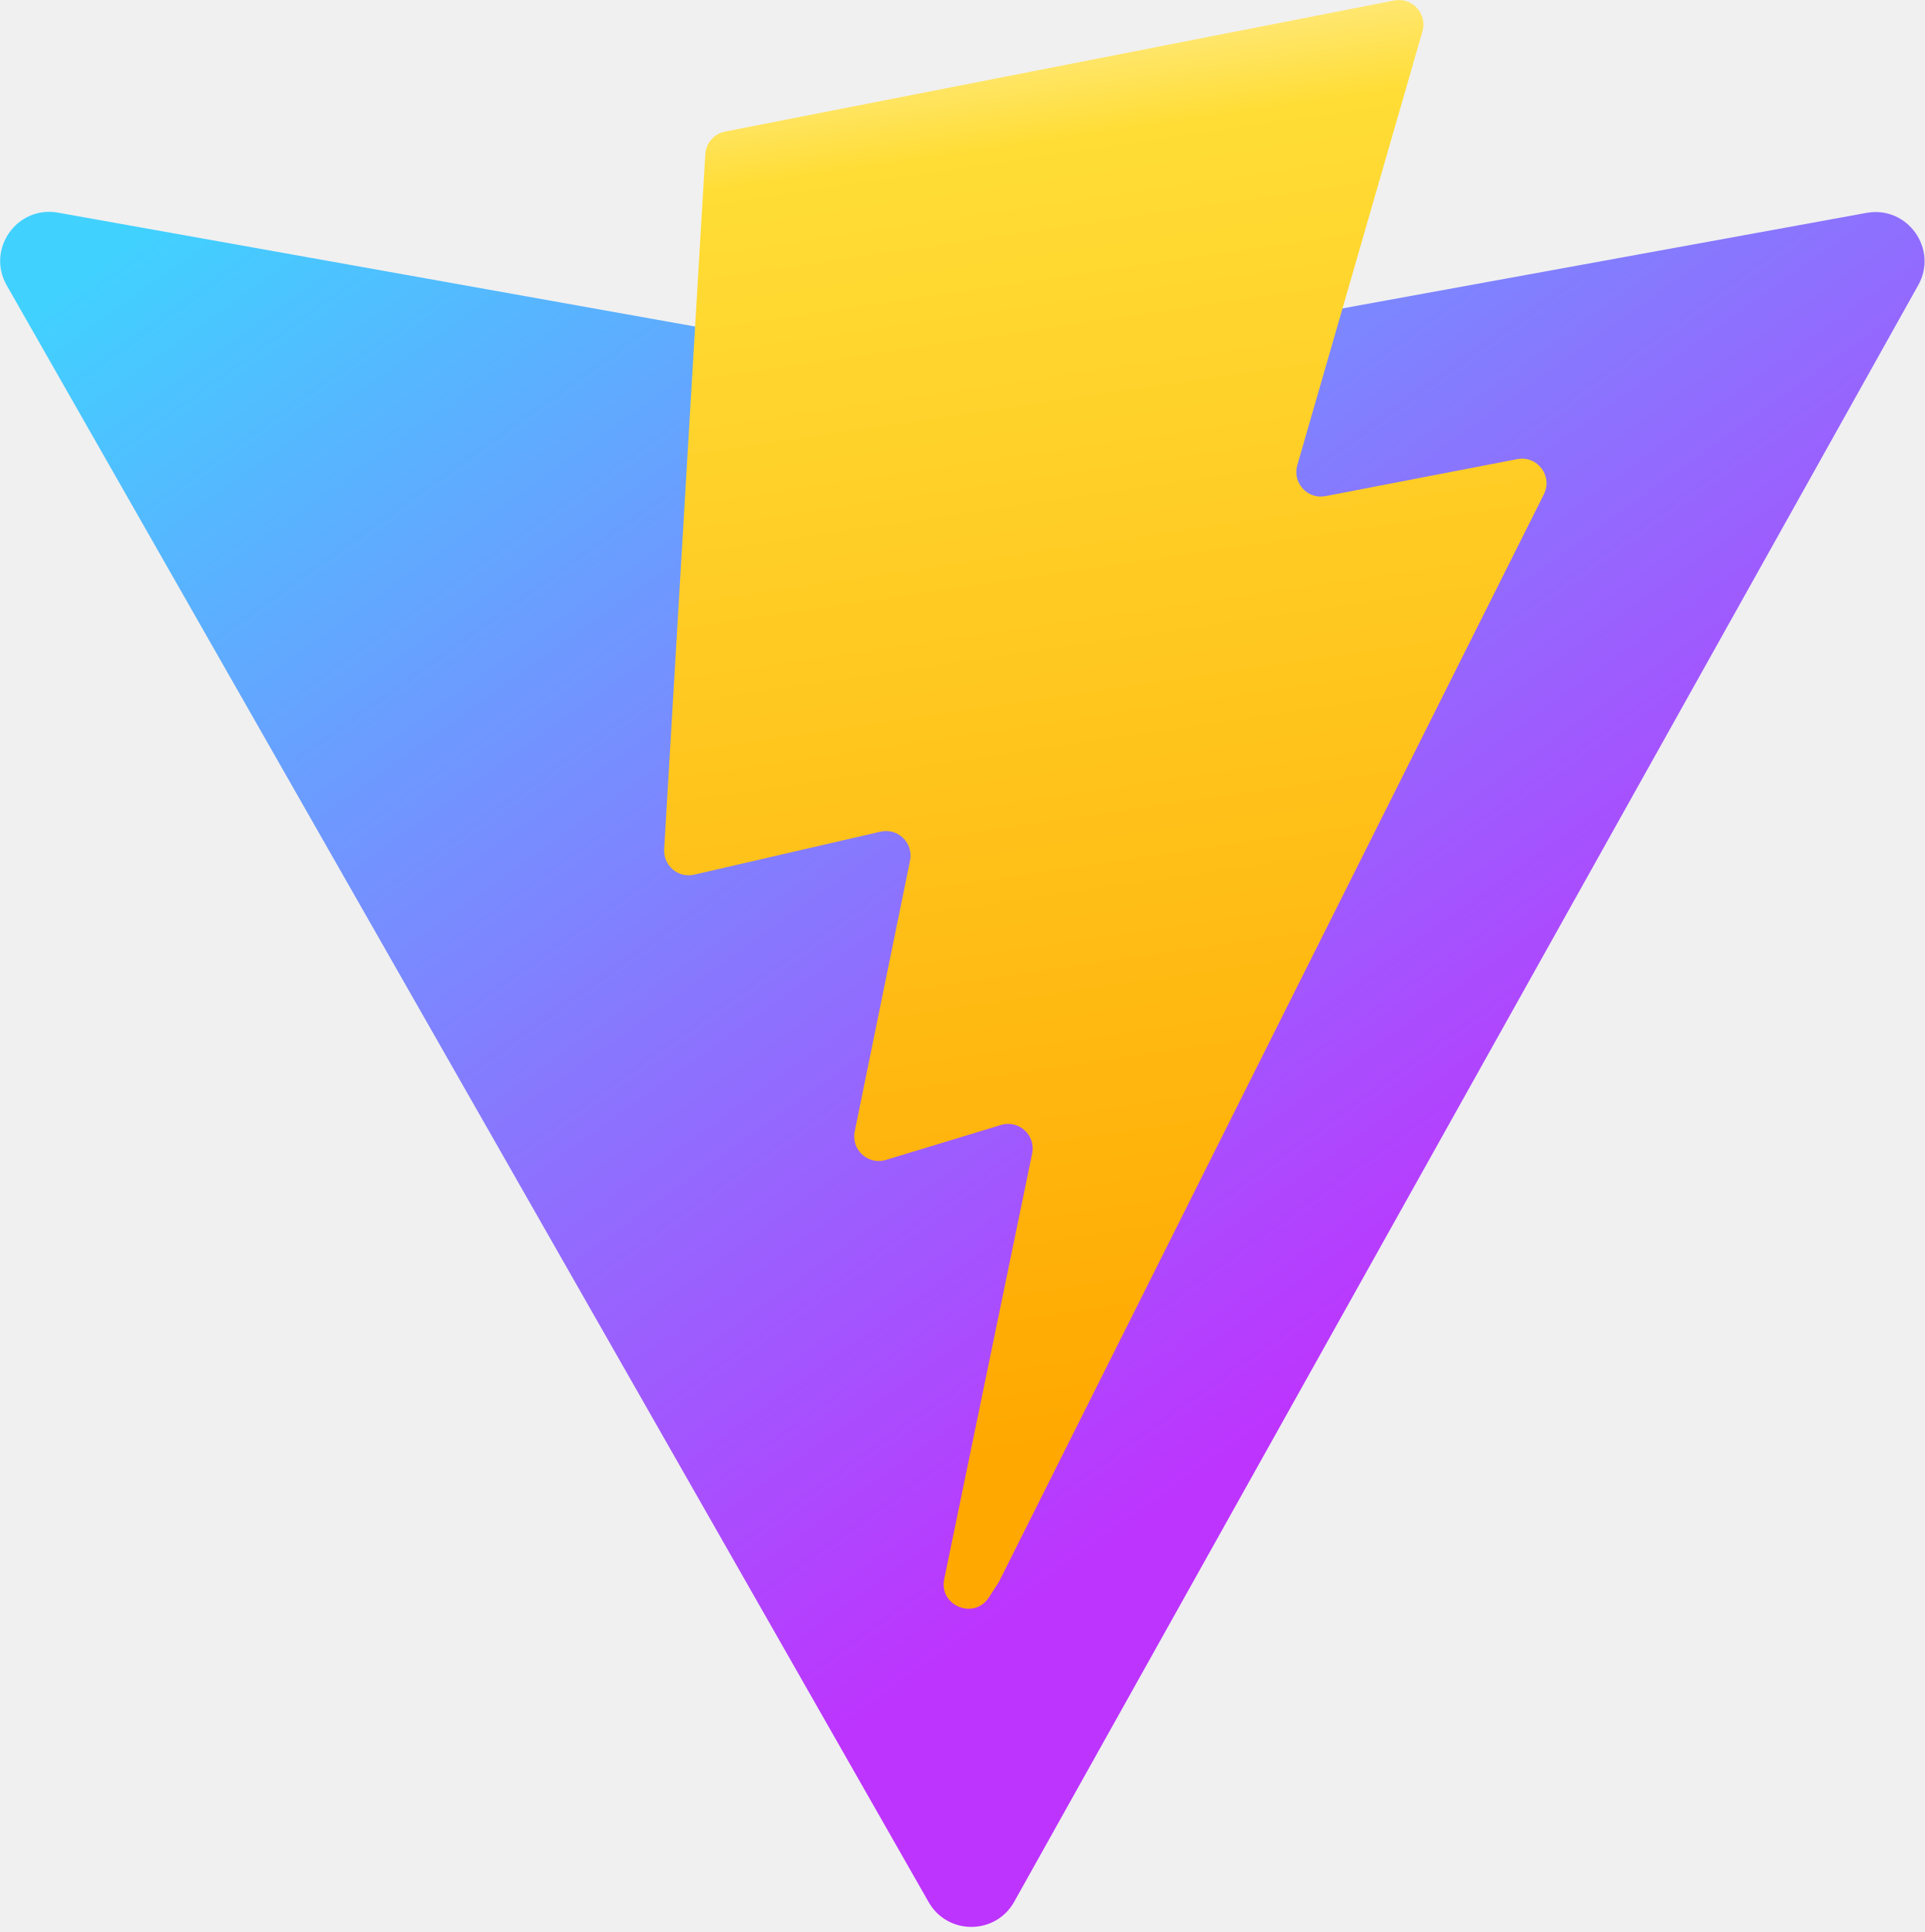
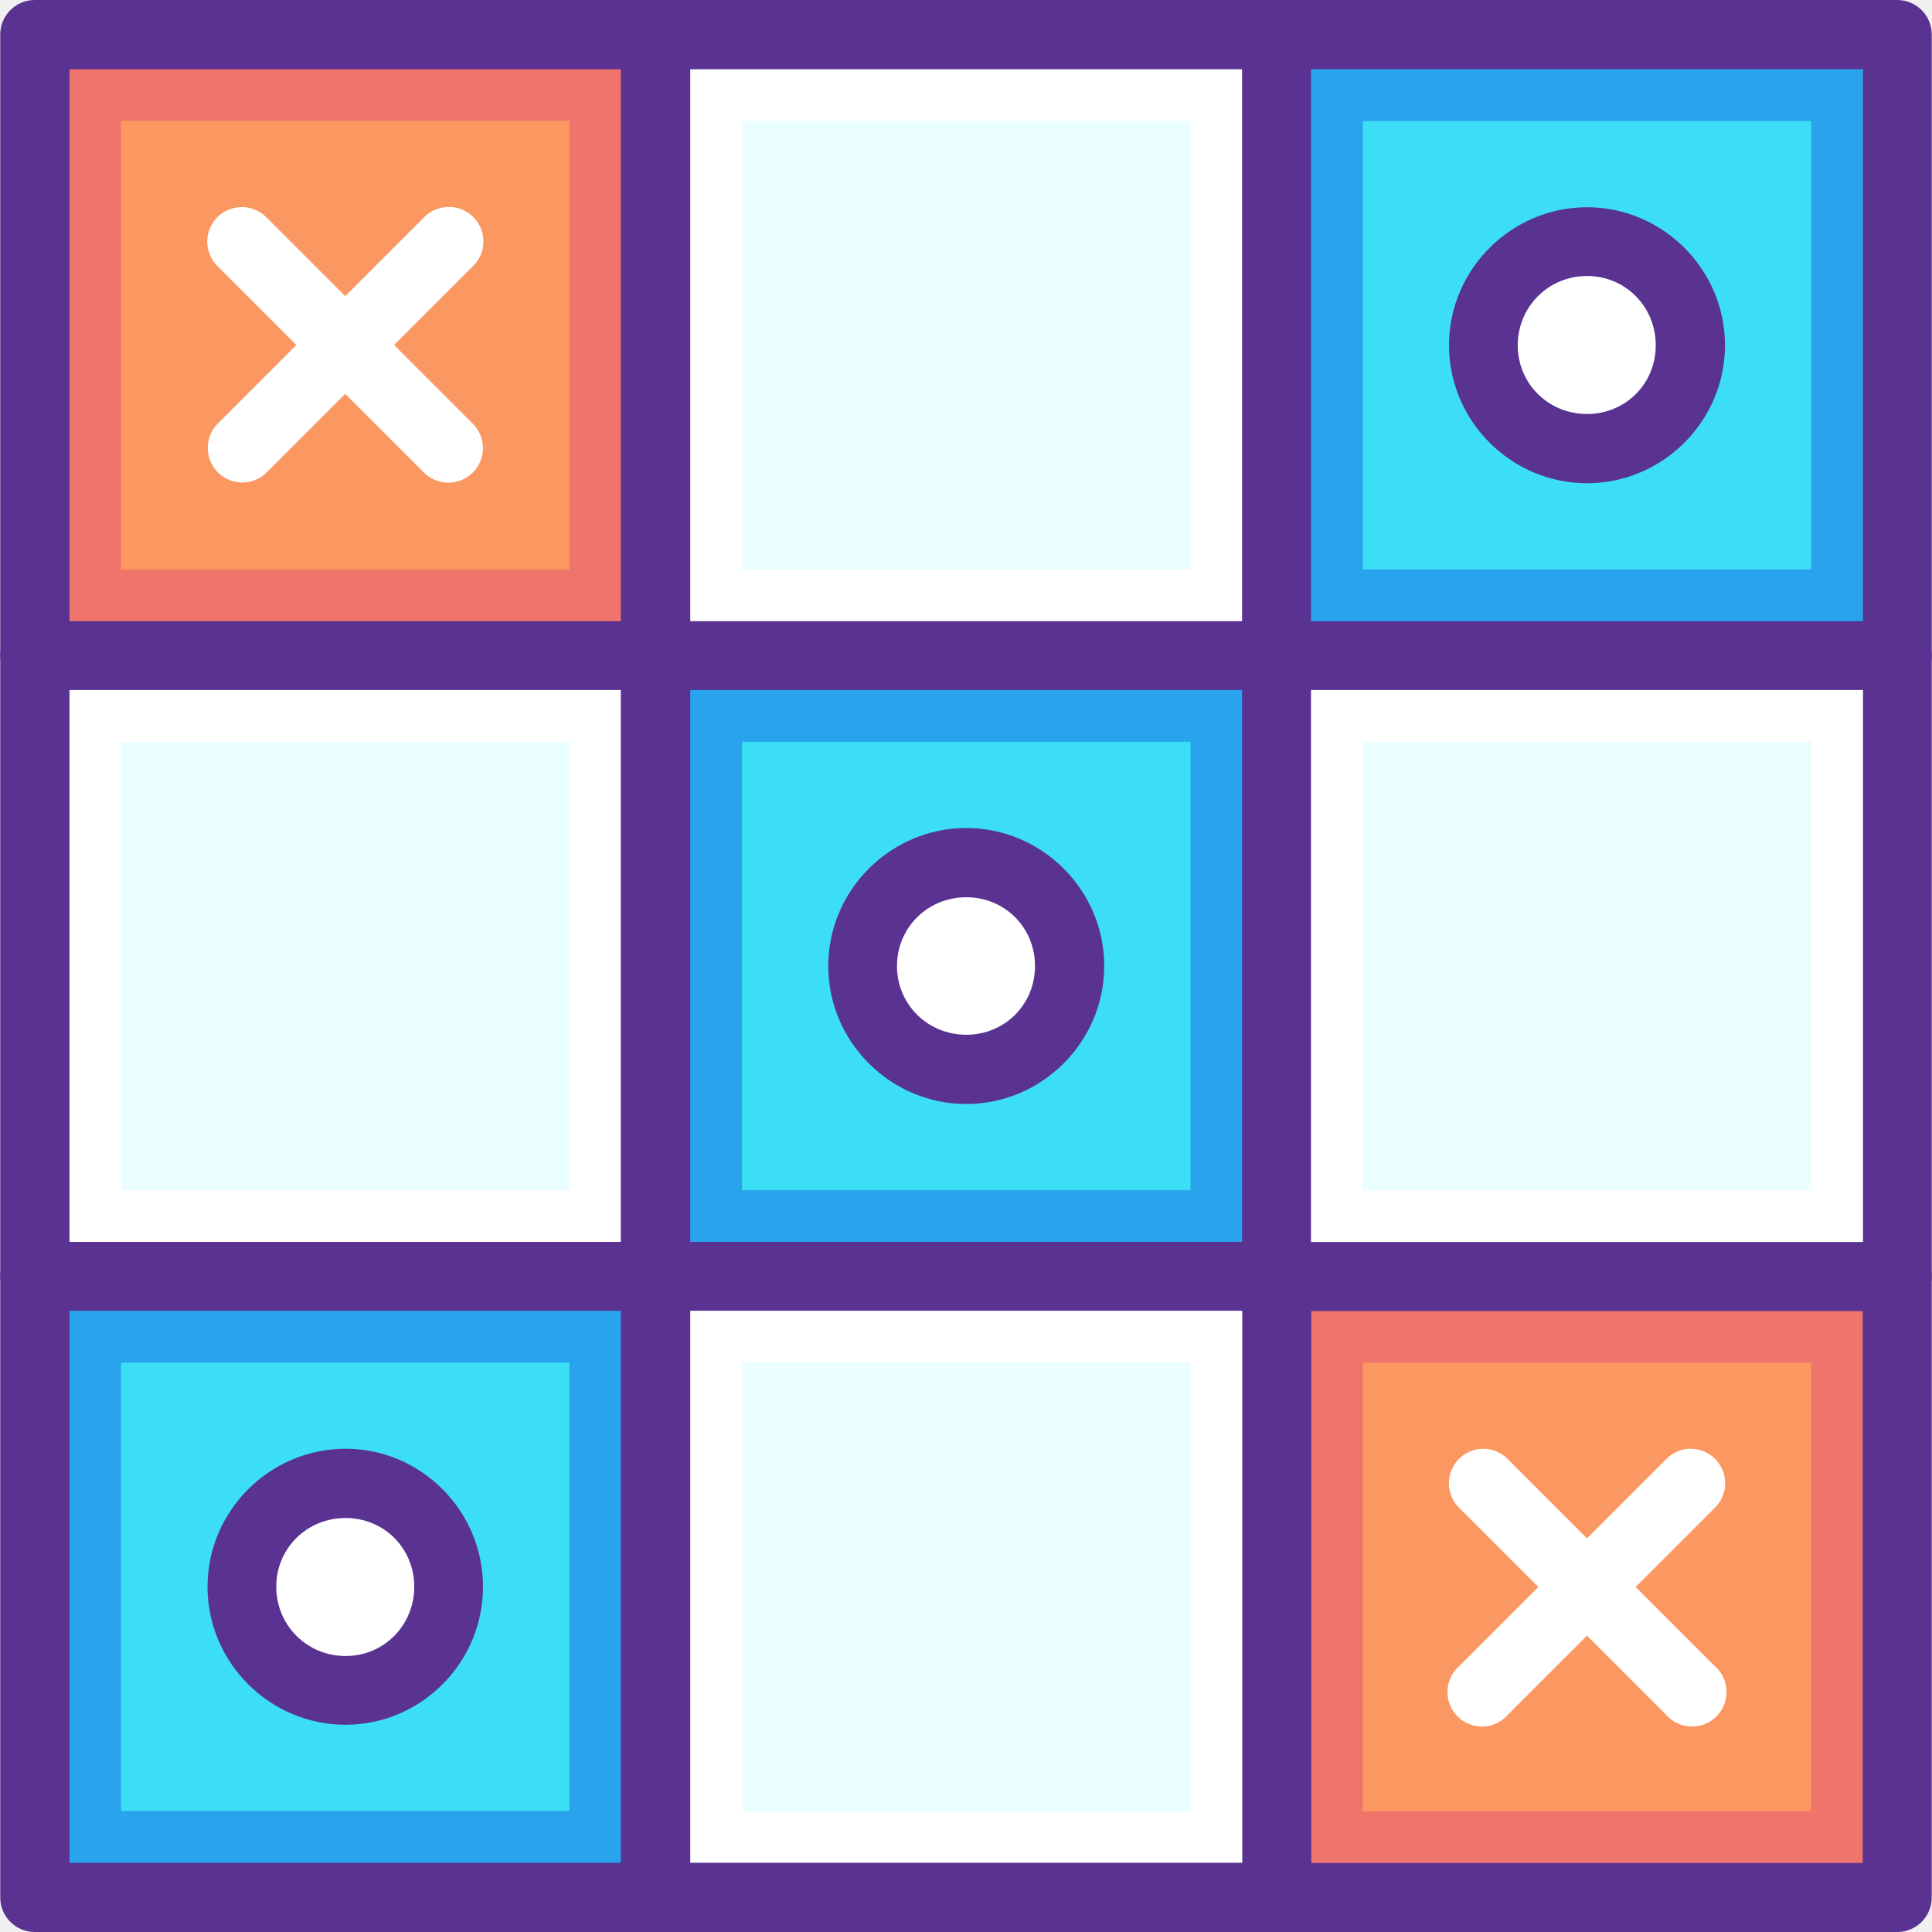
- <svg xmlns="http://www.w3.org/2000/svg" aria-hidden="true" role="img" class="iconify iconify--logos" width="31.88" height="32" preserveAspectRatio="xMidYMid meet" viewBox="0 0 256 257">
-   <defs>
-     <linearGradient id="IconifyId1813088fe1fbc01fb466" x1="-.828%" x2="57.636%" y1="7.652%" y2="78.411%">
-       <stop offset="0%" stop-color="#41D1FF" />
-       <stop offset="100%" stop-color="#BD34FE" />
-     </linearGradient>
-     <linearGradient id="IconifyId1813088fe1fbc01fb467" x1="43.376%" x2="50.316%" y1="2.242%" y2="89.03%">
-       <stop offset="0%" stop-color="#FFEA83" />
-       <stop offset="8.333%" stop-color="#FFDD35" />
-       <stop offset="100%" stop-color="#FFA800" />
-     </linearGradient>
-   </defs>
-   <path fill="url(#IconifyId1813088fe1fbc01fb466)" d="M255.153 37.938L134.897 252.976c-2.483 4.44-8.862 4.466-11.382.048L.875 37.958c-2.746-4.814 1.371-10.646 6.827-9.67l120.385 21.517a6.537 6.537 0 0 0 2.322-.004l117.867-21.483c5.438-.991 9.574 4.796 6.877 9.62Z" />
-   <path fill="url(#IconifyId1813088fe1fbc01fb467)" d="M185.432.063L96.44 17.501a3.268 3.268 0 0 0-2.634 3.014l-5.474 92.456a3.268 3.268 0 0 0 3.997 3.378l24.777-5.718c2.318-.535 4.413 1.507 3.936 3.838l-7.361 36.047c-.495 2.426 1.782 4.5 4.151 3.78l15.304-4.649c2.372-.72 4.652 1.36 4.15 3.788l-11.698 56.621c-.732 3.542 3.979 5.473 5.943 2.437l1.313-2.028l72.516-144.72c1.215-2.423-.88-5.186-3.54-4.672l-25.505 4.922c-2.396.462-4.435-1.77-3.759-4.114l16.646-57.705c.677-2.35-1.37-4.583-3.769-4.113Z" />
+ <svg xmlns="http://www.w3.org/2000/svg" height="800px" width="800px" version="1.1" id="Layer_1" viewBox="0 0 448.109 448.109" xml:space="preserve">
+   <g transform="translate(0 -1020.36)" shape-rendering="auto" image-rendering="auto" color-rendering="auto" color-interpolation="sRGB">
+     <path style="fill:#5A3392;" d="M295.334,1308.429c-4.117,0.412-7.241,3.895-7.205,8.031v143.977   c-0.017,4.396,3.517,7.982,7.913,8.031h144.094c4.396-0.049,7.93-3.635,7.913-8.031v-143.977c0.017-4.396-3.517-7.982-7.913-8.031   H296.043C295.806,1308.42,295.57,1308.42,295.334,1308.429L295.334,1308.429z" />
+     <path style="fill:#EE746C;" d="M304.133,1324.429h127.913v128.031H304.133V1324.429z" />
+     <path style="fill:#FB9761;" d="M316.09,1336.398h104v104.096h-104V1336.398z" />
+     <path style="fill:#5A3392;" d="M8.09,1020.36c-4.419-0.017-8.014,3.552-8.031,7.97c0,0.021,0,0.04,0,0.061v143.979   c-0.017,4.418,3.552,8.014,7.97,8.031c0.02,0,0.041,0,0.061,0h143.976c4.419,0.018,8.014-3.551,8.031-7.971c0-0.02,0-0.041,0-0.061   v-143.978c0.016-4.419-3.553-8.014-7.971-8.03c-0.02,0-0.04,0-0.06,0L8.09,1020.36L8.09,1020.36z" />
+     <path style="fill:#EE746C;" d="M16.121,1036.422h127.913v128.031H16.121L16.121,1036.422L16.121,1036.422z" />
+     <path style="fill:#FB9761;" d="M28.078,1048.39h104v104.096h-104V1048.39z" />
+     <g>
+       <path style="fill:#FFFFFF;" d="M55.334,1068.429c-4.4,0.406-7.637,4.303-7.23,8.703c0.175,1.896,1.022,3.67,2.387,4.998    l47.835,47.836c3.131,3.131,8.208,3.131,11.339,0c3.131-3.133,3.131-8.209-0.001-11.34l0,0l-47.835-47.836    c-1.695-1.732-4.084-2.602-6.496-2.365L55.334,1068.429z" />
+       <path style="fill:#FFFFFF;" d="M103.05,1068.429c-1.797,0.23-3.463,1.064-4.725,2.365l-47.835,47.836    c-3.106,3.156-3.067,8.232,0.089,11.338c3.121,3.072,8.129,3.072,11.25,0l47.835-47.836c3.188-3.059,3.293-8.125,0.233-11.313    c-1.77-1.844-4.314-2.732-6.847-2.389V1068.429z" />
+     </g>
+     <path style="fill:#5A3392;" d="M152.066,1020.36c-4.419-0.017-8.015,3.552-8.032,7.97c0,0.021,0,0.04,0,0.061v143.979   c-0.017,4.418,3.552,8.014,7.97,8.031c0.02,0,0.041,0,0.061,0h143.976c4.419,0.018,8.015-3.551,8.032-7.971c0-0.02,0-0.041,0-0.061   v-143.978c0.016-4.419-3.553-8.014-7.971-8.03c-0.02,0-0.04,0-0.06,0L152.066,1020.36L152.066,1020.36z" />
+     <path style="fill:#FFFFFF;" d="M160.098,1036.422h128.031v128.031H160.098V1036.422L160.098,1036.422z" />
+     <path style="fill:#5A3392;" d="M296.043,1020.36c-4.396,0.048-7.93,3.634-7.913,8.03v143.979c-0.017,4.396,3.517,7.982,7.913,8.031   h144.094c4.396-0.049,7.93-3.635,7.913-8.031v-143.978c0.016-4.396-3.517-7.982-7.913-8.03L296.043,1020.36L296.043,1020.36z" />
+     <path style="fill:#29A3EC;" d="M304.074,1036.422h128.031v128.031H304.074V1036.422L304.074,1036.422z" />
+     <path style="fill:#5A3392;" d="M7.263,1164.455c-4.072,0.406-7.181,3.822-7.205,7.914v144.094c0.049,4.396,3.635,7.93,8.031,7.912   h143.976c4.396,0.018,7.983-3.516,8.031-7.912v-144.094c-0.048-4.396-3.634-7.932-8.031-7.914H8.09   C7.814,1164.441,7.539,1164.441,7.263,1164.455L7.263,1164.455z" />
+     <path style="fill:#FFFFFF;" d="M16.121,1180.398h127.913v128.031H16.121C16.121,1308.429,16.121,1180.398,16.121,1180.398z" />
+     <path style="fill:#5A3392;" d="M151.239,1164.455c-4.072,0.406-7.181,3.822-7.205,7.914v144.094   c0.049,4.396,3.635,7.93,8.032,7.912h143.976c4.396,0.018,7.983-3.516,8.032-7.912v-144.094c-0.048-4.396-3.634-7.932-8.032-7.914   H152.066C151.791,1164.441,151.515,1164.441,151.239,1164.455L151.239,1164.455z" />
+     <path style="fill:#29A3EC;" d="M160.098,1180.398h128.031v128.031H160.098V1180.398z" />
+     <path style="fill:#5A3392;" d="M295.334,1164.455c-4.072,0.406-7.181,3.822-7.205,7.914v144.094   c0.048,4.35,3.563,7.865,7.913,7.912h144.094c4.35-0.047,7.865-3.563,7.913-7.912v-144.094c-0.047-4.352-3.562-7.867-7.913-7.914   H296.043C295.806,1164.445,295.57,1164.445,295.334,1164.455L295.334,1164.455z" />
+     <path style="fill:#FFFFFF;" d="M304.074,1180.398h128.031v128.031H304.074V1180.398z" />
+     <path style="fill:#5A3392;" d="M7.263,1308.429c-4.117,0.412-7.241,3.895-7.205,8.031v143.977c-0.017,4.418,3.552,8.014,7.97,8.031   c0.02,0,0.041,0,0.061,0h143.976c4.419,0.018,8.014-3.551,8.031-7.971c0-0.02,0-0.041,0-0.061v-143.977   c0.017-4.418-3.552-8.014-7.97-8.031c-0.02,0-0.041,0-0.061,0H8.09C7.814,1308.416,7.539,1308.416,7.263,1308.429L7.263,1308.429z" />
+     <path style="fill:#29A3EC;" d="M16.121,1324.375h127.913v128.031H16.121C16.121,1452.406,16.121,1324.375,16.121,1324.375z" />
+     <path style="fill:#5A3392;" d="M151.239,1308.429c-4.117,0.412-7.241,3.895-7.205,8.031v143.977   c-0.017,4.418,3.552,8.014,7.97,8.031c0.02,0,0.041,0,0.061,0h143.976c4.419,0.018,8.015-3.551,8.032-7.971c0-0.02,0-0.041,0-0.061   v-143.977c0.017-4.418-3.552-8.014-7.97-8.031c-0.02,0-0.041,0-0.061,0H152.066   C151.791,1308.416,151.515,1308.416,151.239,1308.429L151.239,1308.429z" />
+     <path style="fill:#FFFFFF;" d="M160.098,1324.375h128.031v128.031H160.098V1324.375z" />
+     <path style="fill:#3CDEF6;" d="M316.09,1048.437h104v104h-104V1048.437z" />
+     <path style="fill:#5A3392;" d="M368.09,1068.429c-17.578,0-32.008,14.43-32.008,32.008c0,17.578,14.429,32.008,32.008,32.008   c17.578,0,32.008-14.43,32.008-32.008C400.097,1082.859,385.668,1068.429,368.09,1068.429L368.09,1068.429z" />
+     <path style="fill:#FFFFFF;" d="M368.09,1084.375c8.931,0,15.945,7.133,15.945,16.064s-7.013,15.945-15.945,15.945   c-8.931,0-16.063-7.014-16.063-15.945C352.027,1091.507,359.159,1084.375,368.09,1084.375z" />
+     <path style="fill:#3CDEF6;" d="M172.113,1192.414h104v104h-104V1192.414z" />
+     <path style="fill:#5A3392;" d="M224.113,1212.406c-17.578,0-32.008,14.43-32.008,32.008c0,17.58,14.429,32.008,32.008,32.008   s32.008-14.43,32.008-32.008S241.692,1212.406,224.113,1212.406z" />
+     <path style="fill:#FFFFFF;" d="M224.113,1228.468c8.931,0.002,15.945,7.014,15.945,15.945s-7.014,15.945-15.945,15.945   c-8.931,0-16.063-7.014-16.063-15.945C208.051,1235.482,215.182,1228.47,224.113,1228.468z" />
+     <path style="fill:#3CDEF6;" d="M28.078,1336.39h104v104h-104V1336.39z" />
+     <path style="fill:#5A3392;" d="M80.137,1356.382c-17.578,0-32.008,14.43-32.008,32.01c0,17.578,14.429,32.006,32.008,32.006   c17.578,0,31.89-14.43,31.89-32.006C112.027,1370.812,97.715,1356.382,80.137,1356.382z" />
+     <g>
+       <path style="fill:#FFFFFF;" d="M80.137,1372.447c8.931,0,15.945,7.014,15.945,15.945c0,8.932-7.014,16.063-15.945,16.063    c-8.931,0-16.063-7.131-16.063-16.063S71.206,1372.447,80.137,1372.447z" />
+       <g>
+         <path style="fill:#FFFFFF;" d="M344.113,1356.382c-4.419-0.033-8.027,3.523-8.06,7.941c-0.016,2.223,0.892,4.352,2.508,5.877     l47.835,47.836c2.889,3.344,7.941,3.713,11.285,0.824c3.344-2.891,3.712-7.941,0.823-11.285     c-0.273-0.316-0.569-0.609-0.888-0.879l-47.835-47.834C348.302,1357.308,346.259,1356.416,344.113,1356.382L344.113,1356.382z" />
+         <path style="fill:#FFFFFF;" d="M391.83,1356.382c-2.063,0.094-4.01,0.982-5.433,2.48l-47.835,47.836     c-3.377,2.85-3.804,7.898-0.954,11.275c2.85,3.377,7.898,3.803,11.275,0.953c0.323-0.271,0.624-0.57,0.9-0.891l47.835-47.834     c3.216-3.029,3.367-8.094,0.337-11.311c-1.584-1.68-3.816-2.594-6.124-2.508L391.83,1356.382z" />
+       </g>
+     </g>
+     <g>
+       <path style="fill:#EBFEFF;" d="M172.113,1336.343h104v104.094h-104V1336.343z" />
+       <path style="fill:#EBFEFF;" d="M316.09,1192.367h104v104.096h-104V1192.367z" />
+       <path style="fill:#EBFEFF;" d="M28.078,1192.367h104v104.096h-104V1192.367z" />
+       <path style="fill:#EBFEFF;" d="M172.113,1048.39h104v104.096h-104V1048.39z" />
+     </g>
+   </g>
</svg>
